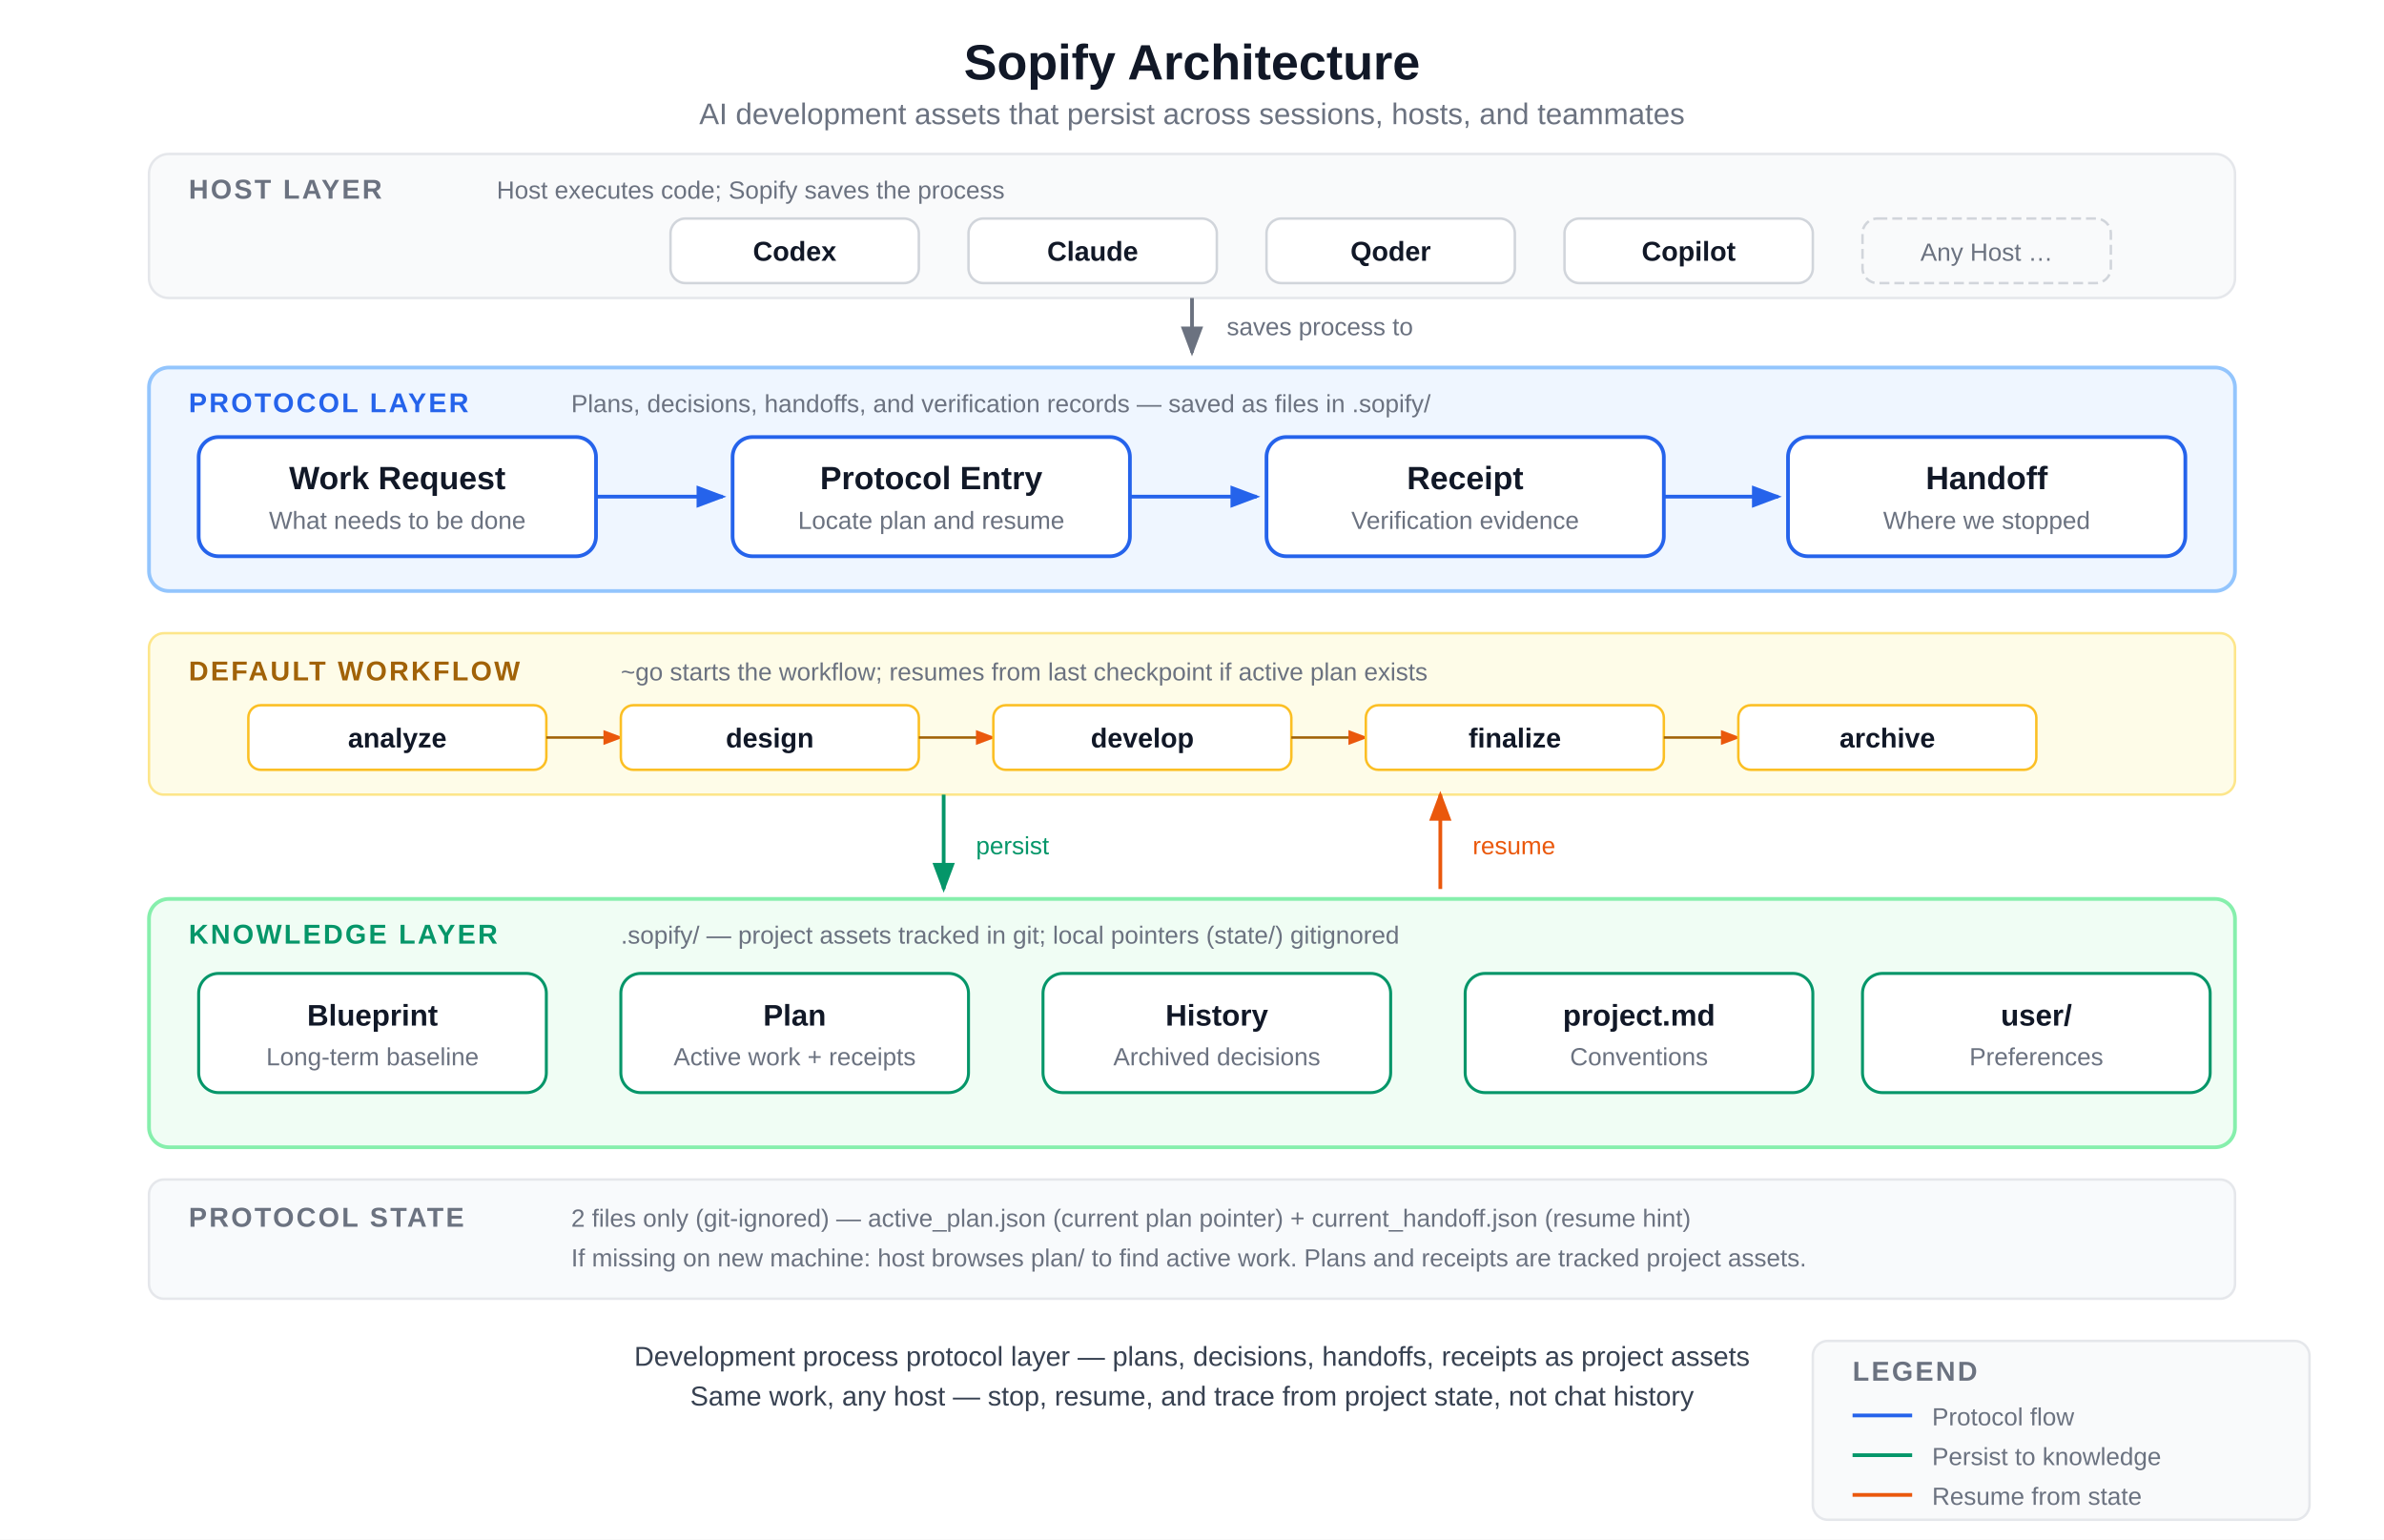
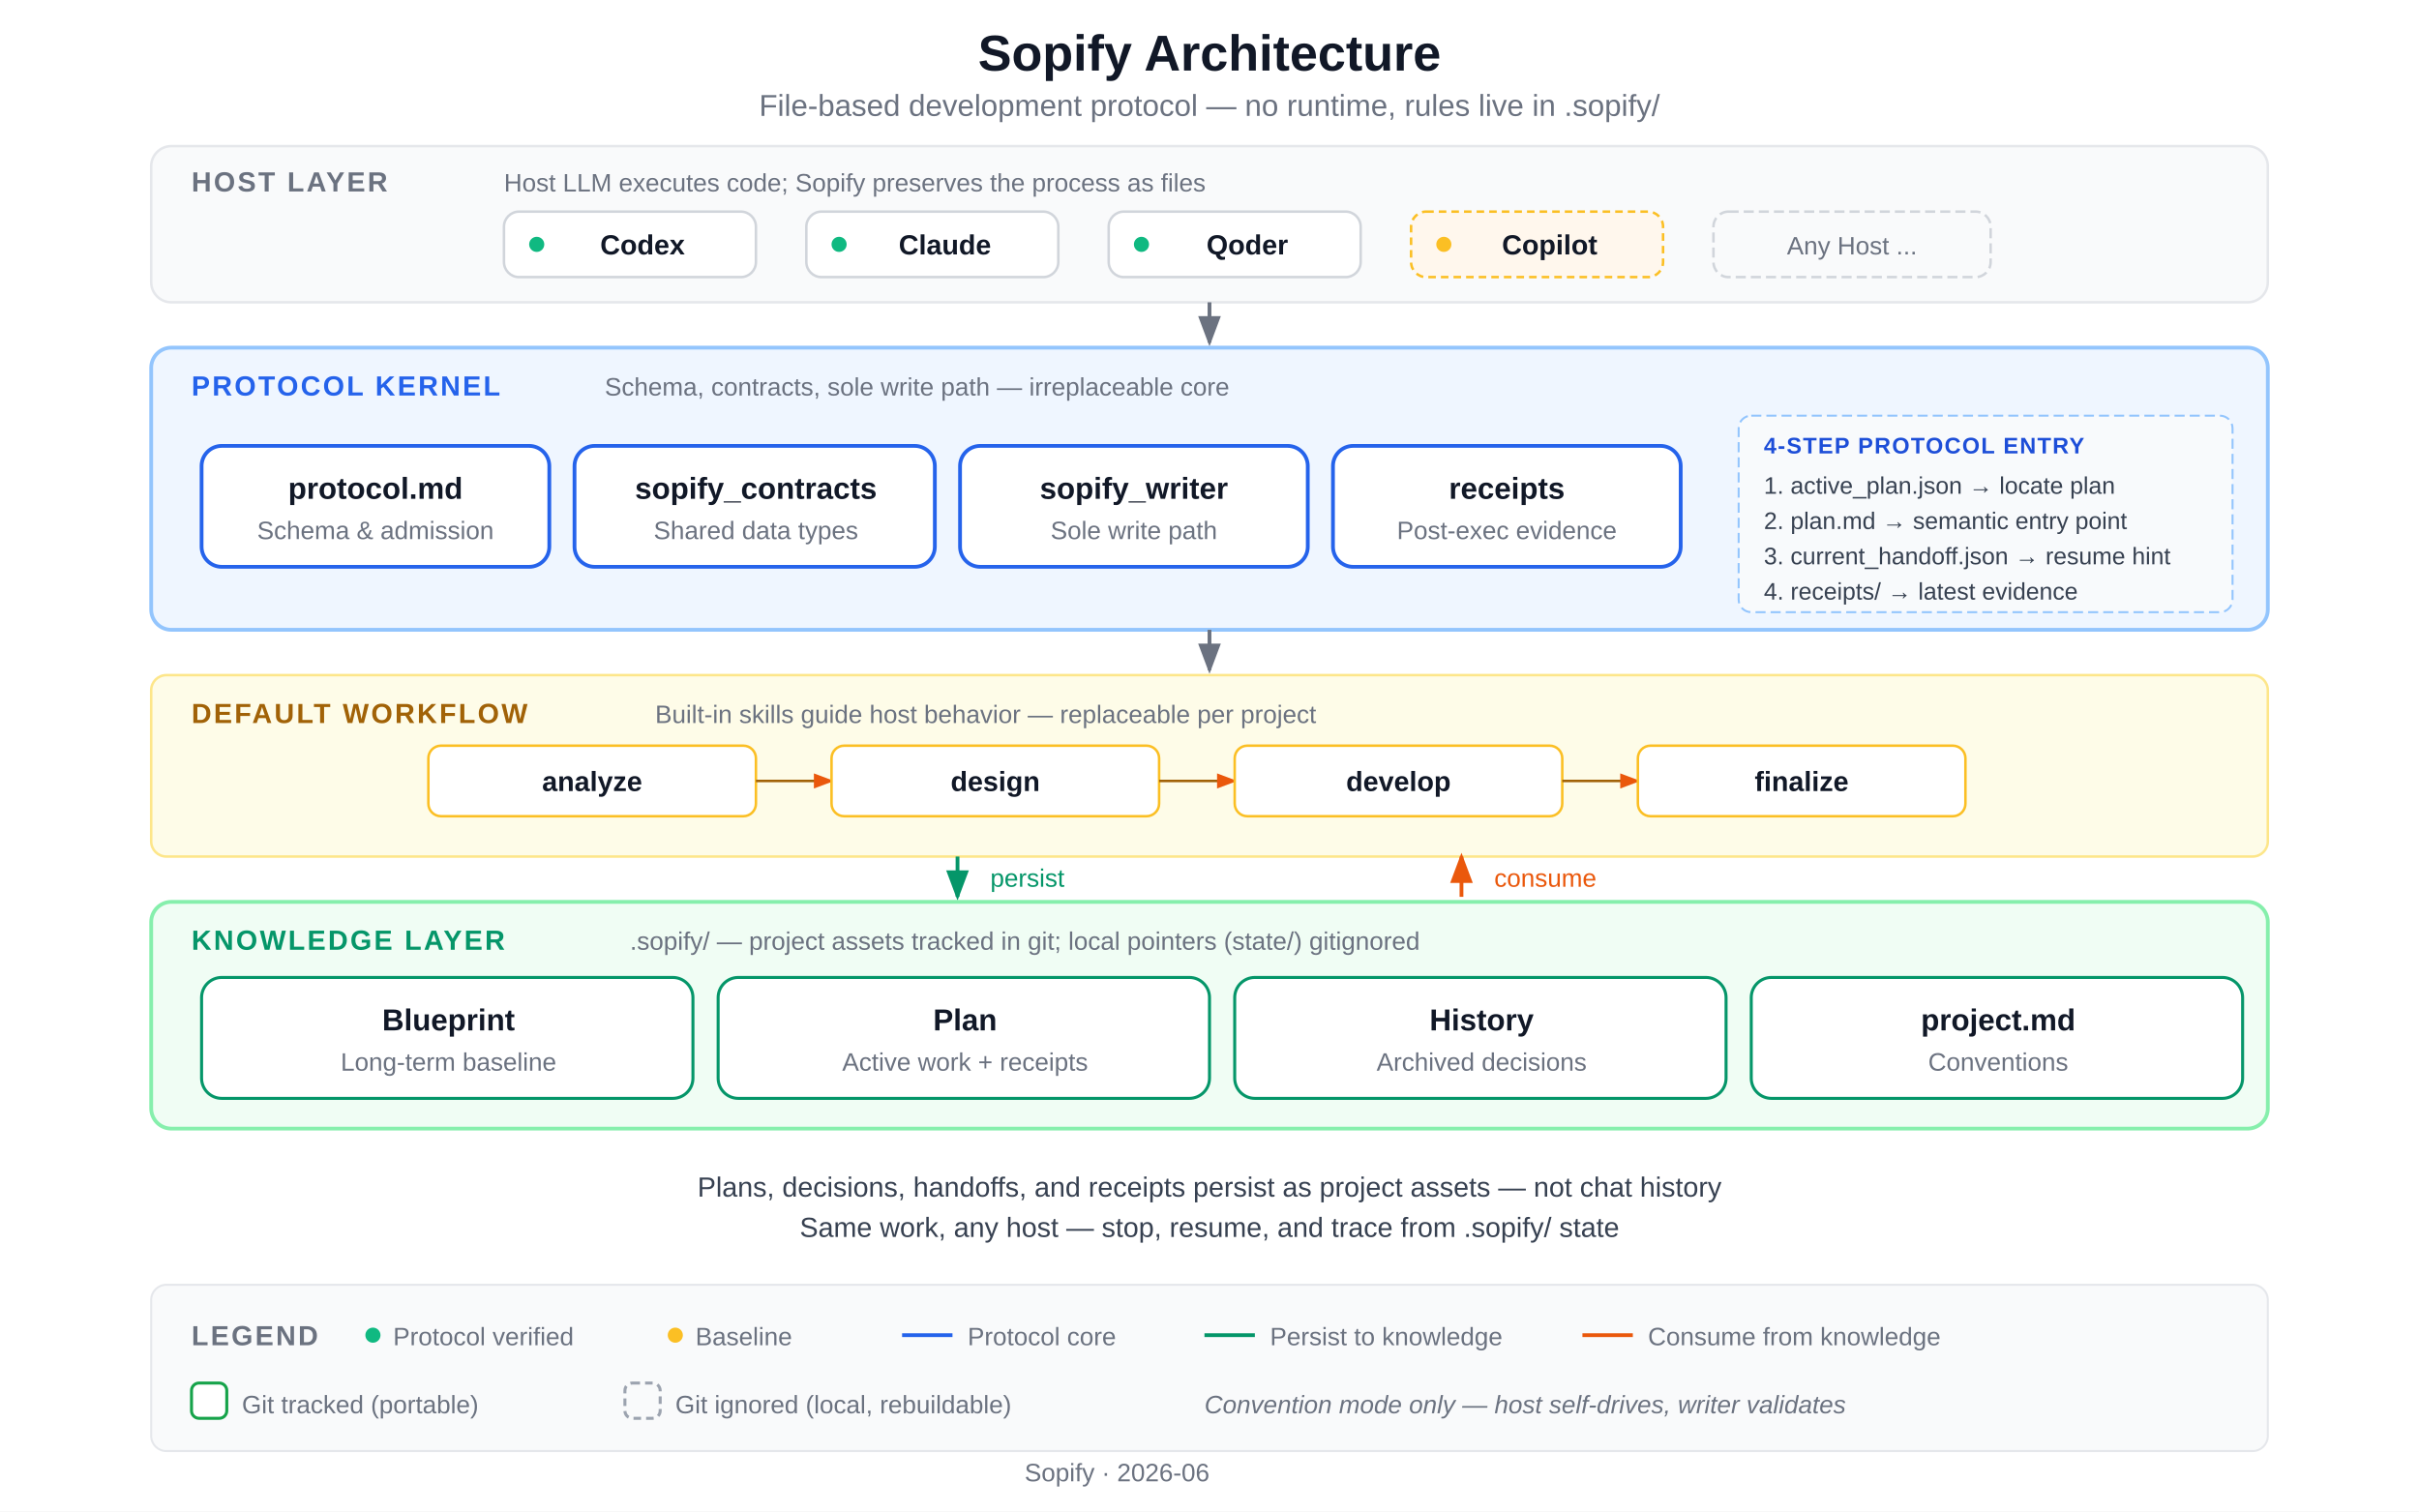
- <svg xmlns="http://www.w3.org/2000/svg" viewBox="0 0 960 620">
+ <svg xmlns="http://www.w3.org/2000/svg" viewBox="0 0 960 600">
  <style>
-     text { font-family: -apple-system, BlinkMacSystemFont, "Segoe UI", "Helvetica Neue", Arial, "PingFang SC", "Microsoft YaHei", sans-serif; }
+     text { font-family: -apple-system, BlinkMacSystemFont, "Segoe UI", "Helvetica Neue", Arial, sans-serif; }
    .title { font-size: 20px; font-weight: 700; fill: #111827; }
    .subtitle { font-size: 12px; fill: #6b7280; }
    .tier-label { font-size: 11px; font-weight: 700; letter-spacing: 0.08em; }
    .node-name { font-size: 13px; font-weight: 600; fill: #111827; }
    .node-desc { font-size: 10px; fill: #6b7280; }
    .slogan { font-size: 11px; font-weight: 500; fill: #374151; }
    .arrow-label { font-size: 10px; font-weight: 500; }
+     .callout-title { font-size: 9px; font-weight: 700; fill: #1d4ed8; letter-spacing: 0.5px; }
+     .callout-step { font-size: 9.5px; fill: #374151; }
  </style>
  <defs>
    <marker id="a-blue" markerWidth="8" markerHeight="6" refX="7" refY="3" orient="auto">
      <polygon points="0 0,8 3,0 6" fill="#2563eb" />
    </marker>
    <marker id="a-green" markerWidth="8" markerHeight="6" refX="7" refY="3" orient="auto">
      <polygon points="0 0,8 3,0 6" fill="#059669" />
    </marker>
    <marker id="a-orange" markerWidth="8" markerHeight="6" refX="7" refY="3" orient="auto">
      <polygon points="0 0,8 3,0 6" fill="#ea580c" />
    </marker>
    <marker id="a-gray" markerWidth="8" markerHeight="6" refX="7" refY="3" orient="auto">
      <polygon points="0 0,8 3,0 6" fill="#6b7280" />
    </marker>
  </defs>
-   <rect width="960" height="620" fill="#ffffff" />
-   <text x="480" y="32" text-anchor="middle" class="title">Sopify Architecture</text>
-   <text x="480" y="50" text-anchor="middle" class="subtitle">AI development assets that persist across sessions, hosts, and teammates</text>
-   <rect x="60" y="62" width="840" height="58" rx="8" fill="#f9fafb" stroke="#e5e7eb" stroke-width="1" />
-   <text x="76" y="80" class="tier-label" fill="#6b7280">HOST LAYER</text>
-   <text x="200" y="80" class="node-desc">Host executes code; Sopify saves the process</text>
-   <rect x="270" y="88" width="100" height="26" rx="6" fill="#ffffff" stroke="#d1d5db" stroke-width="1" />
-   <text x="320" y="105" text-anchor="middle" class="node-name" style="font-size:11px">Codex</text>
-   <rect x="390" y="88" width="100" height="26" rx="6" fill="#ffffff" stroke="#d1d5db" stroke-width="1" />
-   <text x="440" y="105" text-anchor="middle" class="node-name" style="font-size:11px">Claude</text>
-   <rect x="510" y="88" width="100" height="26" rx="6" fill="#ffffff" stroke="#d1d5db" stroke-width="1" />
-   <text x="560" y="105" text-anchor="middle" class="node-name" style="font-size:11px">Qoder</text>
-   <rect x="630" y="88" width="100" height="26" rx="6" fill="#ffffff" stroke="#d1d5db" stroke-width="1" />
-   <text x="680" y="105" text-anchor="middle" class="node-name" style="font-size:11px">Copilot</text>
-   <rect x="750" y="88" width="100" height="26" rx="6" fill="#f9fafb" stroke="#d1d5db" stroke-width="1" stroke-dasharray="4,2" />
-   <text x="800" y="105" text-anchor="middle" class="node-desc">Any Host …</text>
-   <line x1="480" y1="120" x2="480" y2="142" stroke="#6b7280" stroke-width="1.5" marker-end="url(#a-gray)" />
-   <text x="494" y="135" class="arrow-label" fill="#6b7280">saves process to</text>
-   <rect x="60" y="148" width="840" height="90" rx="8" fill="#eff6ff" stroke="#93c5fd" stroke-width="1.5" />
-   <text x="76" y="166" class="tier-label" fill="#2563eb">PROTOCOL LAYER</text>
-   <text x="230" y="166" class="node-desc">Plans, decisions, handoffs, and verification records — saved as files in .sopify/</text>
-   <rect x="80" y="176" width="160" height="48" rx="8" fill="#ffffff" stroke="#2563eb" stroke-width="1.5" />
-   <text x="160" y="197" text-anchor="middle" class="node-name">Work Request</text>
-   <text x="160" y="213" text-anchor="middle" class="node-desc">What needs to be done</text>
-   <rect x="295" y="176" width="160" height="48" rx="8" fill="#ffffff" stroke="#2563eb" stroke-width="1.5" />
-   <text x="375" y="197" text-anchor="middle" class="node-name">Protocol Entry</text>
-   <text x="375" y="213" text-anchor="middle" class="node-desc">Locate plan and resume</text>
-   <rect x="510" y="176" width="160" height="48" rx="8" fill="#ffffff" stroke="#2563eb" stroke-width="1.5" />
-   <text x="590" y="197" text-anchor="middle" class="node-name">Receipt</text>
-   <text x="590" y="213" text-anchor="middle" class="node-desc">Verification evidence</text>
-   <rect x="720" y="176" width="160" height="48" rx="8" fill="#ffffff" stroke="#2563eb" stroke-width="1.5" />
-   <text x="800" y="197" text-anchor="middle" class="node-name">Handoff</text>
-   <text x="800" y="213" text-anchor="middle" class="node-desc">Where we stopped</text>
-   <line x1="240" y1="200" x2="291" y2="200" stroke="#2563eb" stroke-width="1.5" marker-end="url(#a-blue)" />
-   <line x1="455" y1="200" x2="506" y2="200" stroke="#2563eb" stroke-width="1.5" marker-end="url(#a-blue)" />
-   <line x1="670" y1="200" x2="716" y2="200" stroke="#2563eb" stroke-width="1.5" marker-end="url(#a-blue)" />
-   <rect x="60" y="255" width="840" height="65" rx="6" fill="#fefce8" stroke="#fde68a" stroke-width="1" />
-   <text x="76" y="274" class="tier-label" fill="#a16207">DEFAULT WORKFLOW</text>
-   <text x="250" y="274" class="node-desc">~go starts the workflow; resumes from last checkpoint if active plan exists</text>
-   <rect x="100" y="284" width="120" height="26" rx="5" fill="#ffffff" stroke="#fbbf24" stroke-width="1" />
-   <text x="160" y="301" text-anchor="middle" class="node-name" style="font-size:11px">analyze</text>
-   <line x1="220" y1="297" x2="250" y2="297" stroke="#a16207" stroke-width="1" marker-end="url(#a-orange)" />
-   <rect x="250" y="284" width="120" height="26" rx="5" fill="#ffffff" stroke="#fbbf24" stroke-width="1" />
-   <text x="310" y="301" text-anchor="middle" class="node-name" style="font-size:11px">design</text>
-   <line x1="370" y1="297" x2="400" y2="297" stroke="#a16207" stroke-width="1" marker-end="url(#a-orange)" />
-   <rect x="400" y="284" width="120" height="26" rx="5" fill="#ffffff" stroke="#fbbf24" stroke-width="1" />
-   <text x="460" y="301" text-anchor="middle" class="node-name" style="font-size:11px">develop</text>
-   <line x1="520" y1="297" x2="550" y2="297" stroke="#a16207" stroke-width="1" marker-end="url(#a-orange)" />
-   <rect x="550" y="284" width="120" height="26" rx="5" fill="#ffffff" stroke="#fbbf24" stroke-width="1" />
-   <text x="610" y="301" text-anchor="middle" class="node-name" style="font-size:11px">finalize</text>
-   <line x1="670" y1="297" x2="700" y2="297" stroke="#a16207" stroke-width="1" marker-end="url(#a-orange)" />
-   <rect x="700" y="284" width="120" height="26" rx="5" fill="#ffffff" stroke="#fbbf24" stroke-width="1" />
-   <text x="760" y="301" text-anchor="middle" class="node-name" style="font-size:11px">archive</text>
-   <line x1="380" y1="320" x2="380" y2="358" stroke="#059669" stroke-width="1.5" marker-end="url(#a-green)" />
-   <text x="393" y="344" class="arrow-label" fill="#059669">persist</text>
-   <line x1="580" y1="358" x2="580" y2="320" stroke="#ea580c" stroke-width="1.5" marker-end="url(#a-orange)" />
-   <text x="593" y="344" class="arrow-label" fill="#ea580c">resume</text>
-   <rect x="60" y="362" width="840" height="100" rx="8" fill="#f0fdf4" stroke="#86efac" stroke-width="1.5" />
-   <text x="76" y="380" class="tier-label" fill="#059669">KNOWLEDGE LAYER</text>
-   <text x="250" y="380" class="node-desc">.sopify/ — project assets tracked in git; local pointers (state/) gitignored</text>
-   <rect x="80" y="392" width="140" height="48" rx="8" fill="#ffffff" stroke="#059669" stroke-width="1.2" />
-   <text x="150" y="413" text-anchor="middle" class="node-name" style="font-size:12px">Blueprint</text>
-   <text x="150" y="429" text-anchor="middle" class="node-desc">Long-term baseline</text>
-   <rect x="250" y="392" width="140" height="48" rx="8" fill="#ffffff" stroke="#059669" stroke-width="1.2" />
-   <text x="320" y="413" text-anchor="middle" class="node-name" style="font-size:12px">Plan</text>
-   <text x="320" y="429" text-anchor="middle" class="node-desc">Active work + receipts</text>
-   <rect x="420" y="392" width="140" height="48" rx="8" fill="#ffffff" stroke="#059669" stroke-width="1.2" />
-   <text x="490" y="413" text-anchor="middle" class="node-name" style="font-size:12px">History</text>
-   <text x="490" y="429" text-anchor="middle" class="node-desc">Archived decisions</text>
-   <rect x="590" y="392" width="140" height="48" rx="8" fill="#ffffff" stroke="#059669" stroke-width="1.2" />
-   <text x="660" y="413" text-anchor="middle" class="node-name" style="font-size:12px">project.md</text>
-   <text x="660" y="429" text-anchor="middle" class="node-desc">Conventions</text>
-   <rect x="750" y="392" width="140" height="48" rx="8" fill="#ffffff" stroke="#059669" stroke-width="1.2" />
-   <text x="820" y="413" text-anchor="middle" class="node-name" style="font-size:12px">user/</text>
-   <text x="820" y="429" text-anchor="middle" class="node-desc">Preferences</text>
-   <rect x="60" y="475" width="840" height="48" rx="6" fill="#f8fafc" stroke="#e5e7eb" stroke-width="1" />
-   <text x="76" y="494" class="tier-label" fill="#6b7280">PROTOCOL STATE</text>
-   <text x="230" y="494" class="node-desc">2 files only (git-ignored) — active_plan.json (current plan pointer) + current_handoff.json (resume hint)</text>
-   <text x="230" y="510" class="node-desc">If missing on new machine: host browses plan/ to find active work. Plans and receipts are tracked project assets.</text>
-   <text x="480" y="550" text-anchor="middle" class="slogan">Development process protocol layer — plans, decisions, handoffs, receipts as project assets</text>
-   <text x="480" y="566" text-anchor="middle" class="slogan">Same work, any host — stop, resume, and trace from project state, not chat history</text>
-   <rect x="730" y="540" width="200" height="72" rx="6" fill="#f9fafb" stroke="#e5e7eb" stroke-width="1" />
-   <text x="746" y="556" class="tier-label" fill="#6b7280">LEGEND</text>
-   <line x1="746" y1="570" x2="770" y2="570" stroke="#2563eb" stroke-width="1.5" />
-   <text x="778" y="574" class="node-desc">Protocol flow</text>
-   <line x1="746" y1="586" x2="770" y2="586" stroke="#059669" stroke-width="1.5" />
-   <text x="778" y="590" class="node-desc">Persist to knowledge</text>
-   <line x1="746" y1="602" x2="770" y2="602" stroke="#ea580c" stroke-width="1.5" />
-   <text x="778" y="606" class="node-desc">Resume from state</text>
+   <rect width="960" height="600" fill="#ffffff" />
+   <text x="480" y="28" text-anchor="middle" class="title">Sopify Architecture</text>
+   <text x="480" y="46" text-anchor="middle" class="subtitle">File-based development protocol — no runtime, rules live in .sopify/</text>
+   <rect x="60" y="58" width="840" height="62" rx="8" fill="#f9fafb" stroke="#e5e7eb" stroke-width="1" />
+   <text x="76" y="76" class="tier-label" fill="#6b7280">HOST LAYER</text>
+   <text x="200" y="76" class="node-desc">Host LLM executes code; Sopify preserves the process as files</text>
+   <rect x="200" y="84" width="100" height="26" rx="6" fill="#ffffff" stroke="#d1d5db" stroke-width="1" />
+   <circle cx="213" cy="97" r="3" fill="#10b981" />
+   <text x="255" y="101" text-anchor="middle" class="node-name" style="font-size:11px">Codex</text>
+   <rect x="320" y="84" width="100" height="26" rx="6" fill="#ffffff" stroke="#d1d5db" stroke-width="1" />
+   <circle cx="333" cy="97" r="3" fill="#10b981" />
+   <text x="375" y="101" text-anchor="middle" class="node-name" style="font-size:11px">Claude</text>
+   <rect x="440" y="84" width="100" height="26" rx="6" fill="#ffffff" stroke="#d1d5db" stroke-width="1" />
+   <circle cx="453" cy="97" r="3" fill="#10b981" />
+   <text x="495" y="101" text-anchor="middle" class="node-name" style="font-size:11px">Qoder</text>
+   <rect x="560" y="84" width="100" height="26" rx="6" fill="#fff7ed" stroke="#fbbf24" stroke-width="1" stroke-dasharray="3,2" />
+   <circle cx="573" cy="97" r="3" fill="#fbbf24" />
+   <text x="615" y="101" text-anchor="middle" class="node-name" style="font-size:11px">Copilot</text>
+   <rect x="680" y="84" width="110" height="26" rx="6" fill="#f9fafb" stroke="#d1d5db" stroke-width="1" stroke-dasharray="4,2" />
+   <text x="735" y="101" text-anchor="middle" class="node-desc">Any Host ...</text>
+   <line x1="480" y1="120" x2="480" y2="136" stroke="#6b7280" stroke-width="1.5" marker-end="url(#a-gray)" />
+   <rect x="60" y="138" width="840" height="112" rx="8" fill="#eff6ff" stroke="#93c5fd" stroke-width="1.5" />
+   <text x="76" y="157" class="tier-label" fill="#2563eb">PROTOCOL KERNEL</text>
+   <text x="240" y="157" class="node-desc">Schema, contracts, sole write path — irreplaceable core</text>
+   <rect x="80" y="177" width="138" height="48" rx="8" fill="#ffffff" stroke="#2563eb" stroke-width="1.5" />
+   <text x="149" y="198" text-anchor="middle" class="node-name" style="font-size:12px">protocol.md</text>
+   <text x="149" y="214" text-anchor="middle" class="node-desc">Schema &amp; admission</text>
+   <rect x="228" y="177" width="143" height="48" rx="8" fill="#ffffff" stroke="#2563eb" stroke-width="1.5" />
+   <text x="300" y="198" text-anchor="middle" class="node-name" style="font-size:12px">sopify_contracts</text>
+   <text x="300" y="214" text-anchor="middle" class="node-desc">Shared data types</text>
+   <rect x="381" y="177" width="138" height="48" rx="8" fill="#ffffff" stroke="#2563eb" stroke-width="1.5" />
+   <text x="450" y="198" text-anchor="middle" class="node-name" style="font-size:12px">sopify_writer</text>
+   <text x="450" y="214" text-anchor="middle" class="node-desc">Sole write path</text>
+   <rect x="529" y="177" width="138" height="48" rx="8" fill="#ffffff" stroke="#2563eb" stroke-width="1.5" />
+   <text x="598" y="198" text-anchor="middle" class="node-name" style="font-size:12px">receipts</text>
+   <text x="598" y="214" text-anchor="middle" class="node-desc">Post-exec evidence</text>
+   <rect x="690" y="165" width="196" height="78" rx="5" fill="#f8fafc" stroke="#93c5fd" stroke-width="0.8" stroke-dasharray="4,2" />
+   <text x="700" y="180" class="callout-title">4-STEP PROTOCOL ENTRY</text>
+   <text x="700" y="196" class="callout-step">1. active_plan.json → locate plan</text>
+   <text x="700" y="210" class="callout-step">2. plan.md → semantic entry point</text>
+   <text x="700" y="224" class="callout-step">3. current_handoff.json → resume hint</text>
+   <text x="700" y="238" class="callout-step">4. receipts/ → latest evidence</text>
+   <line x1="480" y1="250" x2="480" y2="266" stroke="#6b7280" stroke-width="1.5" marker-end="url(#a-gray)" />
+   <rect x="60" y="268" width="840" height="72" rx="6" fill="#fefce8" stroke="#fde68a" stroke-width="1" />
+   <text x="76" y="287" class="tier-label" fill="#a16207">DEFAULT WORKFLOW</text>
+   <text x="260" y="287" class="node-desc">Built-in skills guide host behavior — replaceable per project</text>
+   <rect x="170" y="296" width="130" height="28" rx="5" fill="#ffffff" stroke="#fbbf24" stroke-width="1" />
+   <text x="235" y="314" text-anchor="middle" class="node-name" style="font-size:11px">analyze</text>
+   <line x1="300" y1="310" x2="330" y2="310" stroke="#a16207" stroke-width="1" marker-end="url(#a-orange)" />
+   <rect x="330" y="296" width="130" height="28" rx="5" fill="#ffffff" stroke="#fbbf24" stroke-width="1" />
+   <text x="395" y="314" text-anchor="middle" class="node-name" style="font-size:11px">design</text>
+   <line x1="460" y1="310" x2="490" y2="310" stroke="#a16207" stroke-width="1" marker-end="url(#a-orange)" />
+   <rect x="490" y="296" width="130" height="28" rx="5" fill="#ffffff" stroke="#fbbf24" stroke-width="1" />
+   <text x="555" y="314" text-anchor="middle" class="node-name" style="font-size:11px">develop</text>
+   <line x1="620" y1="310" x2="650" y2="310" stroke="#a16207" stroke-width="1" marker-end="url(#a-orange)" />
+   <rect x="650" y="296" width="130" height="28" rx="5" fill="#ffffff" stroke="#fbbf24" stroke-width="1" />
+   <text x="715" y="314" text-anchor="middle" class="node-name" style="font-size:11px">finalize</text>
+   <line x1="380" y1="340" x2="380" y2="356" stroke="#059669" stroke-width="1.5" marker-end="url(#a-green)" />
+   <text x="393" y="352" class="arrow-label" fill="#059669">persist</text>
+   <line x1="580" y1="356" x2="580" y2="340" stroke="#ea580c" stroke-width="1.5" marker-end="url(#a-orange)" />
+   <text x="593" y="352" class="arrow-label" fill="#ea580c">consume</text>
+   <rect x="60" y="358" width="840" height="90" rx="8" fill="#f0fdf4" stroke="#86efac" stroke-width="1.5" />
+   <text x="76" y="377" class="tier-label" fill="#059669">KNOWLEDGE LAYER</text>
+   <text x="250" y="377" class="node-desc">.sopify/ — project assets tracked in git; local pointers (state/) gitignored</text>
+   <rect x="80" y="388" width="195" height="48" rx="8" fill="#ffffff" stroke="#059669" stroke-width="1.2" />
+   <text x="178" y="409" text-anchor="middle" class="node-name" style="font-size:12px">Blueprint</text>
+   <text x="178" y="425" text-anchor="middle" class="node-desc">Long-term baseline</text>
+   <rect x="285" y="388" width="195" height="48" rx="8" fill="#ffffff" stroke="#059669" stroke-width="1.2" />
+   <text x="383" y="409" text-anchor="middle" class="node-name" style="font-size:12px">Plan</text>
+   <text x="383" y="425" text-anchor="middle" class="node-desc">Active work + receipts</text>
+   <rect x="490" y="388" width="195" height="48" rx="8" fill="#ffffff" stroke="#059669" stroke-width="1.2" />
+   <text x="588" y="409" text-anchor="middle" class="node-name" style="font-size:12px">History</text>
+   <text x="588" y="425" text-anchor="middle" class="node-desc">Archived decisions</text>
+   <rect x="695" y="388" width="195" height="48" rx="8" fill="#ffffff" stroke="#059669" stroke-width="1.2" />
+   <text x="793" y="409" text-anchor="middle" class="node-name" style="font-size:12px">project.md</text>
+   <text x="793" y="425" text-anchor="middle" class="node-desc">Conventions</text>
+   <text x="480" y="475" text-anchor="middle" class="slogan">Plans, decisions, handoffs, and receipts persist as project assets — not chat history</text>
+   <text x="480" y="491" text-anchor="middle" class="slogan">Same work, any host — stop, resume, and trace from .sopify/ state</text>
+   <rect x="60" y="510" width="840" height="66" rx="6" fill="#f9fafb" stroke="#e5e7eb" stroke-width="0.8" />
+   <text x="76" y="534" class="tier-label" fill="#6b7280">LEGEND</text>
+   <circle cx="148" cy="530" r="3" fill="#10b981" />
+   <text x="156" y="534" class="node-desc">Protocol verified</text>
+   <circle cx="268" cy="530" r="3" fill="#fbbf24" />
+   <text x="276" y="534" class="node-desc">Baseline</text>
+   <line x1="358" y1="530" x2="378" y2="530" stroke="#2563eb" stroke-width="1.5" />
+   <text x="384" y="534" class="node-desc">Protocol core</text>
+   <line x1="478" y1="530" x2="498" y2="530" stroke="#059669" stroke-width="1.5" />
+   <text x="504" y="534" class="node-desc">Persist to knowledge</text>
+   <line x1="628" y1="530" x2="648" y2="530" stroke="#ea580c" stroke-width="1.5" />
+   <text x="654" y="534" class="node-desc">Consume from knowledge</text>
+   <rect x="76" y="549" width="14" height="14" rx="3" fill="#ffffff" stroke="#16a34a" stroke-width="1.2" />
+   <text x="96" y="561" class="node-desc">Git tracked (portable)</text>
+   <rect x="248" y="549" width="14" height="14" rx="3" fill="#f9fafb" stroke="#9ca3af" stroke-width="1.2" stroke-dasharray="3,2" />
+   <text x="268" y="561" class="node-desc">Git ignored (local, rebuildable)</text>
+   <text x="478" y="561" class="node-desc" style="font-style:italic">Convention mode only — host self-drives, writer validates</text>
+   <text x="480" y="588" text-anchor="end" class="node-desc" fill="#9ca3af">Sopify · 2026-06</text>
</svg>
